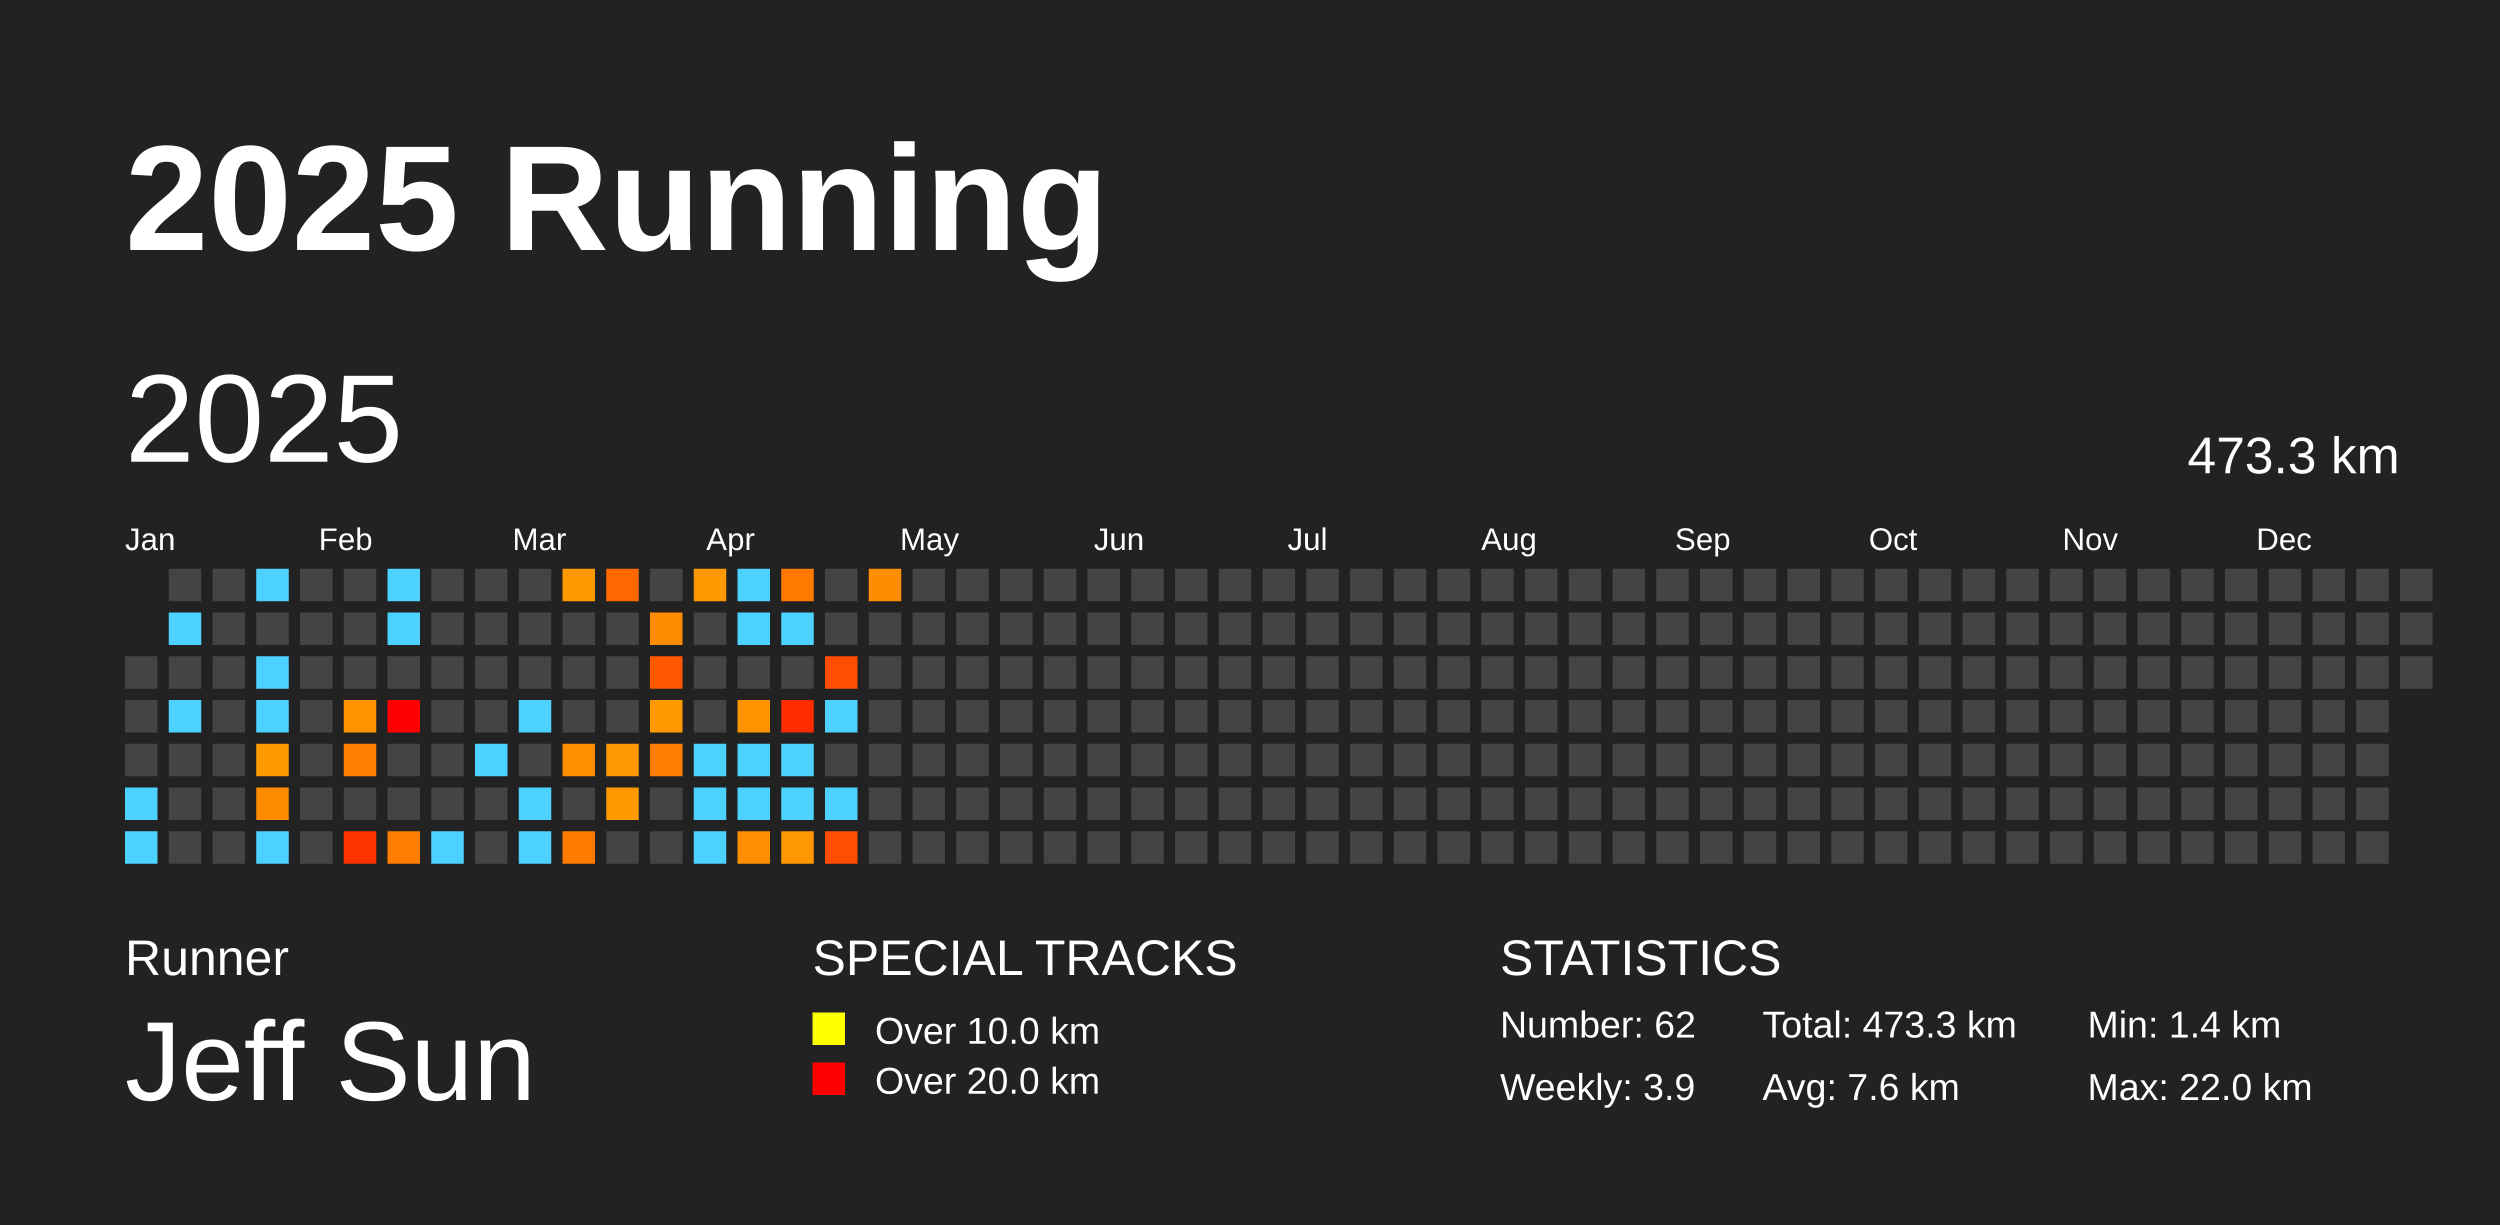
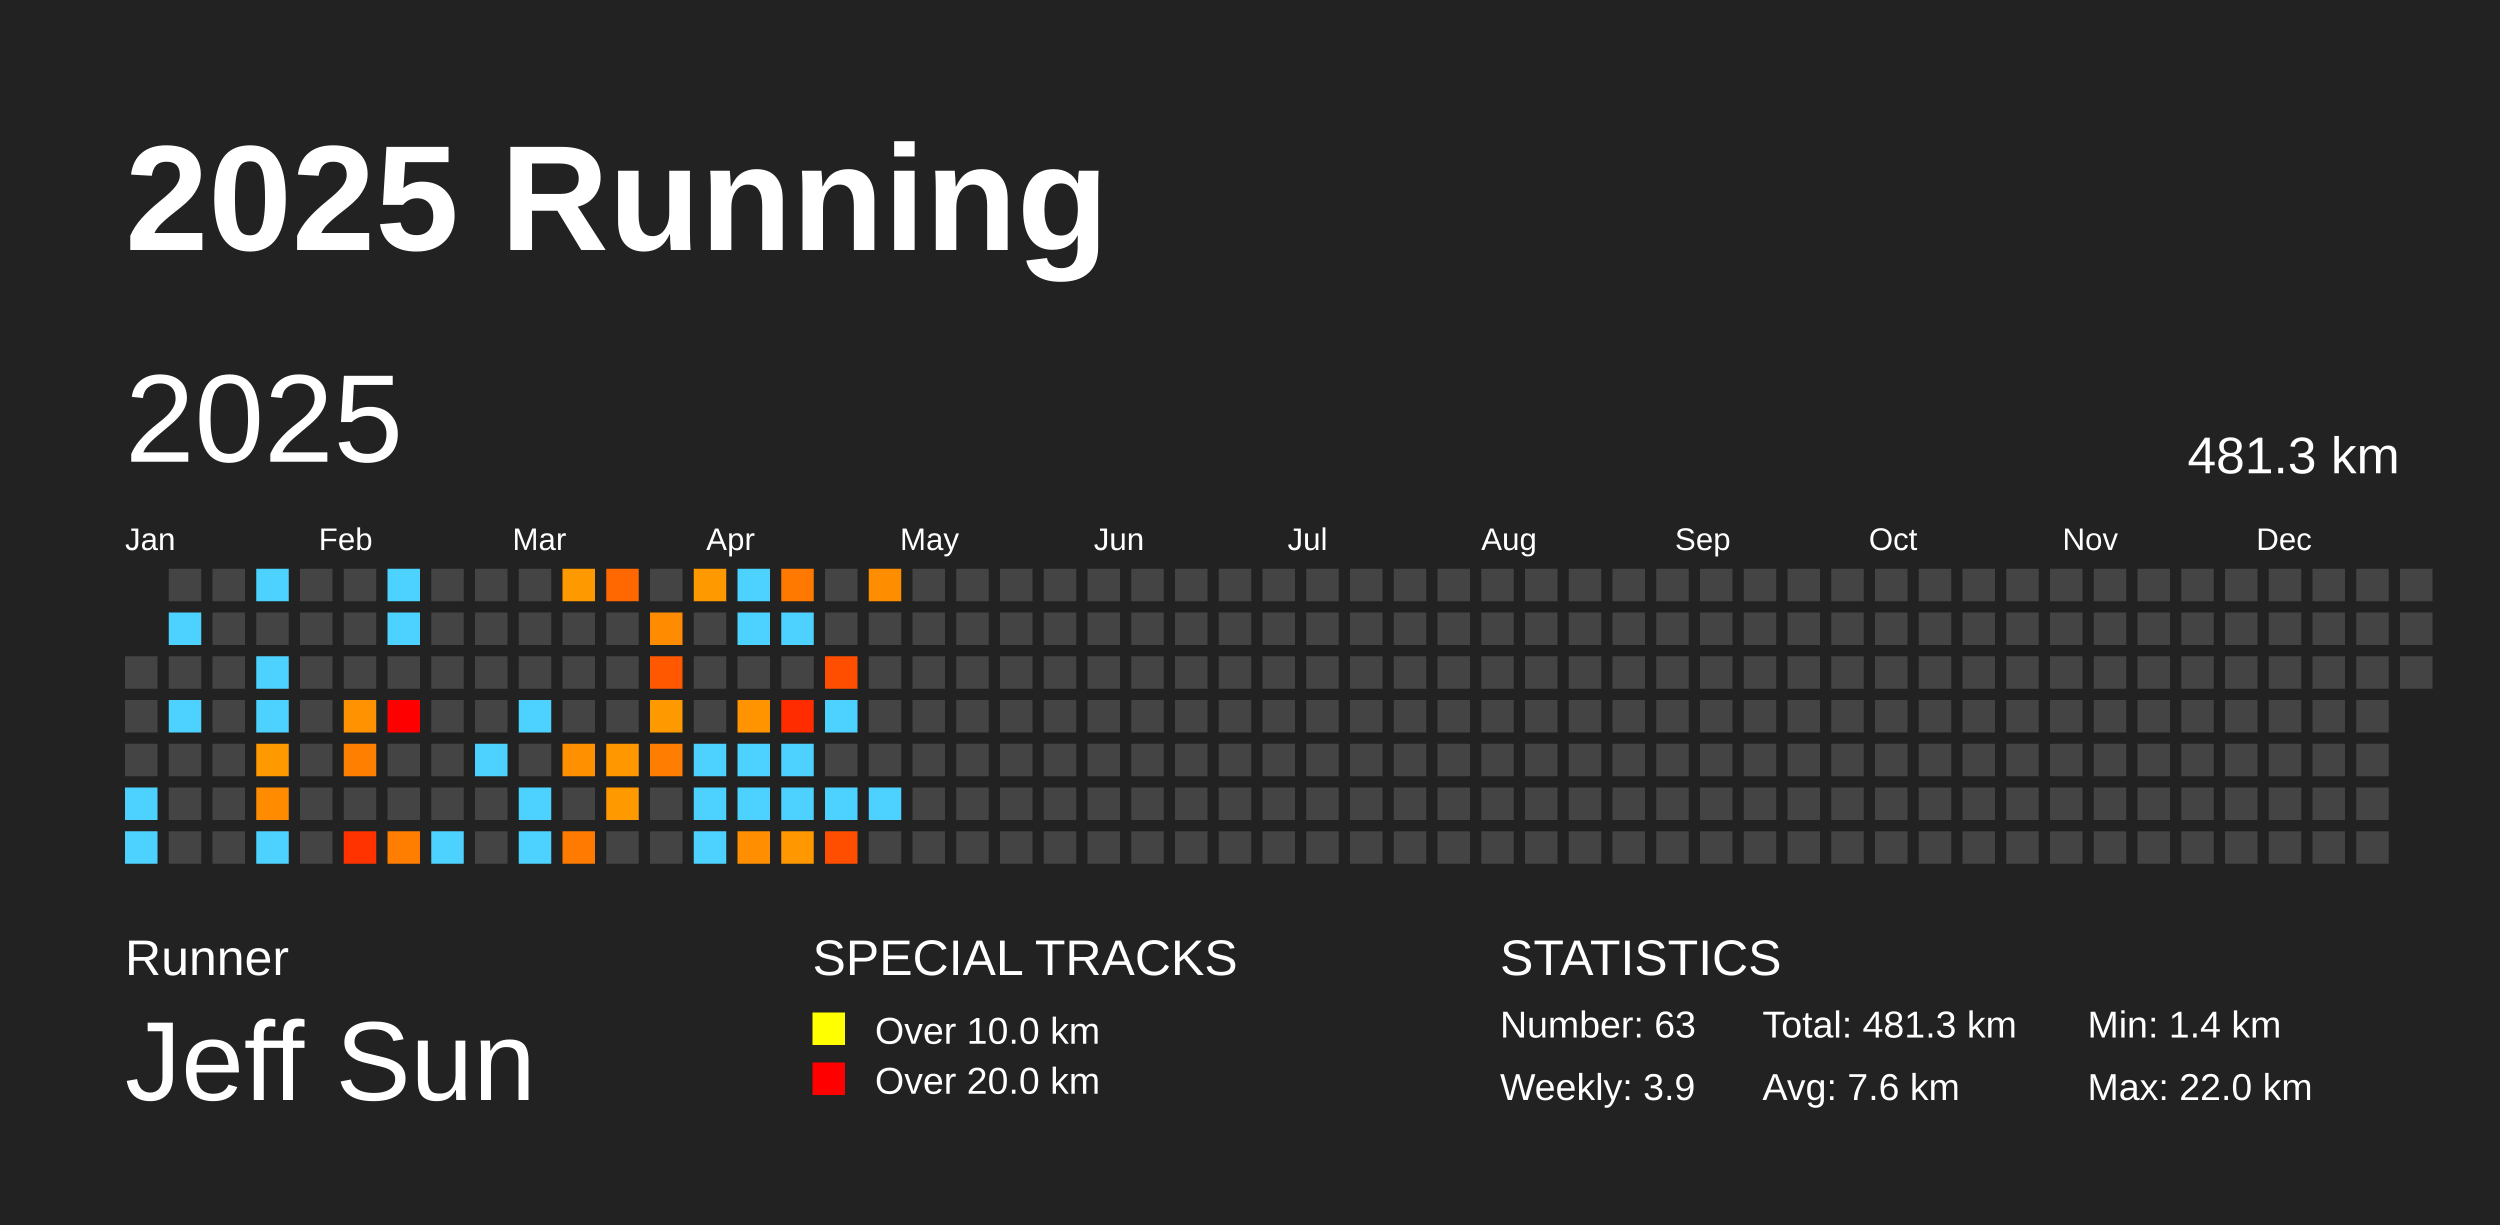
<svg xmlns="http://www.w3.org/2000/svg" baseProfile="full" height="98mm" version="1.1" viewBox="0,0,200,98" width="200mm">
  <defs />
  <rect fill="#222222" height="98" width="200" x="0" y="0" />
  <text fill="#FFFFFF" style="font-size:12px; font-family:Arial; font-weight:bold;" x="10" y="20">2025 Running</text>
  <text fill="#FFFFFF" style="font-size:4px; font-family:Arial" x="10" y="78">Runner</text>
  <text fill="#FFFFFF" style="font-size:9px; font-family:Arial" x="10" y="88">Jeff Sun</text>
  <text fill="#FFFFFF" style="font-size:4px; font-family:Arial" x="65" y="78">SPECIAL TRACKS</text>
  <rect fill="yellow" height="2.6" width="2.6" x="65" y="81" />
  <text fill="#FFFFFF" style="font-size:3px; font-family:Arial" x="70" y="83.5">Over 10.0 km</text>
  <rect fill="red" height="2.6" width="2.6" x="65" y="85" />
  <text fill="#FFFFFF" style="font-size:3px; font-family:Arial" x="70" y="87.5">Over 20.0 km</text>
  <text fill="#FFFFFF" style="font-size:4px; font-family:Arial" x="120" y="78">STATISTICS</text>
-   <text fill="#FFFFFF" style="font-size:3px; font-family:Arial" x="120" y="83">Number: 62</text>
+   <text fill="#FFFFFF" style="font-size:3px; font-family:Arial" x="120" y="83">Number: 63</text>
  <text fill="#FFFFFF" style="font-size:3px; font-family:Arial" x="120" y="88">Weekly: 3.9</text>
-   <text fill="#FFFFFF" style="font-size:3px; font-family:Arial" x="141" y="83">Total: 473.3 km</text>
+   <text fill="#FFFFFF" style="font-size:3px; font-family:Arial" x="141" y="83">Total: 481.3 km</text>
  <text fill="#FFFFFF" style="font-size:3px; font-family:Arial" x="141" y="88">Avg: 7.6 km</text>
  <text fill="#FFFFFF" style="font-size:3px; font-family:Arial" x="167" y="83">Min: 1.4 km</text>
  <text fill="#FFFFFF" style="font-size:3px; font-family:Arial" x="167" y="88">Max: 22.0 km</text>
  <text dominant-baseline="hanging" fill="#FFFFFF" style="font-size:10.0px; font-family:Arial;" x="10" y="30">2025</text>
-   <text dominant-baseline="hanging" fill="#FFFFFF" style="font-size:4.125px; font-family:Arial;" x="175" y="35">473.3 km</text>
+   <text dominant-baseline="hanging" fill="#FFFFFF" style="font-size:4.125px; font-family:Arial;" x="175" y="35">481.3 km</text>
  <text fill="#FFFFFF" style="font-size:2.5px; font-family:Arial" x="10.0" y="44">Jan</text>
  <text fill="#FFFFFF" style="font-size:2.5px; font-family:Arial" x="25.5" y="44">Feb</text>
  <text fill="#FFFFFF" style="font-size:2.5px; font-family:Arial" x="41.0" y="44">Mar</text>
  <text fill="#FFFFFF" style="font-size:2.5px; font-family:Arial" x="56.5" y="44">Apr</text>
  <text fill="#FFFFFF" style="font-size:2.5px; font-family:Arial" x="72.0" y="44">May</text>
  <text fill="#FFFFFF" style="font-size:2.5px; font-family:Arial" x="87.5" y="44">Jun</text>
  <text fill="#FFFFFF" style="font-size:2.5px; font-family:Arial" x="103.0" y="44">Jul</text>
  <text fill="#FFFFFF" style="font-size:2.5px; font-family:Arial" x="118.5" y="44">Aug</text>
  <text fill="#FFFFFF" style="font-size:2.5px; font-family:Arial" x="134.0" y="44">Sep</text>
  <text fill="#FFFFFF" style="font-size:2.5px; font-family:Arial" x="149.5" y="44">Oct</text>
  <text fill="#FFFFFF" style="font-size:2.5px; font-family:Arial" x="165.0" y="44">Nov</text>
  <text fill="#FFFFFF" style="font-size:2.5px; font-family:Arial" x="180.5" y="44">Dec</text>
  <rect fill="#444444" height="2.6" width="2.6" x="10.0" y="52.5" />
  <rect fill="#444444" height="2.6" width="2.6" x="10.0" y="56.0" />
  <rect fill="#444444" height="2.6" width="2.6" x="10.0" y="59.5" />
  <rect fill="#4dd2ff" height="2.6" width="2.6" x="10.0" y="63.0" />
  <rect fill="#4dd2ff" height="2.6" width="2.6" x="10.0" y="66.5" />
  <rect fill="#444444" height="2.6" width="2.6" x="13.5" y="45.5" />
  <rect fill="#4dd2ff" height="2.6" width="2.6" x="13.5" y="49.0" />
  <rect fill="#444444" height="2.6" width="2.6" x="13.5" y="52.5" />
  <rect fill="#4dd2ff" height="2.6" width="2.6" x="13.5" y="56.0" />
  <rect fill="#444444" height="2.6" width="2.6" x="13.5" y="59.5" />
  <rect fill="#444444" height="2.6" width="2.6" x="13.5" y="63.0" />
  <rect fill="#444444" height="2.6" width="2.6" x="13.5" y="66.5" />
  <rect fill="#444444" height="2.6" width="2.6" x="17.0" y="45.5" />
  <rect fill="#444444" height="2.6" width="2.6" x="17.0" y="49.0" />
  <rect fill="#444444" height="2.6" width="2.6" x="17.0" y="52.5" />
  <rect fill="#444444" height="2.6" width="2.6" x="17.0" y="56.0" />
  <rect fill="#444444" height="2.6" width="2.6" x="17.0" y="59.5" />
  <rect fill="#444444" height="2.6" width="2.6" x="17.0" y="63.0" />
  <rect fill="#444444" height="2.6" width="2.6" x="17.0" y="66.5" />
  <rect fill="#4dd2ff" height="2.6" width="2.6" x="20.5" y="45.5" />
  <rect fill="#444444" height="2.6" width="2.6" x="20.5" y="49.0" />
  <rect fill="#4dd2ff" height="2.6" width="2.6" x="20.5" y="52.5" />
  <rect fill="#4dd2ff" height="2.6" width="2.6" x="20.5" y="56.0" />
  <rect fill="#ff9900" height="2.6" width="2.6" x="20.5" y="59.5" />
  <rect fill="#ff8c00" height="2.6" width="2.6" x="20.5" y="63.0" />
  <rect fill="#4dd2ff" height="2.6" width="2.6" x="20.5" y="66.5" />
  <rect fill="#444444" height="2.6" width="2.6" x="24.0" y="45.5" />
  <rect fill="#444444" height="2.6" width="2.6" x="24.0" y="49.0" />
  <rect fill="#444444" height="2.6" width="2.6" x="24.0" y="52.5" />
  <rect fill="#444444" height="2.6" width="2.6" x="24.0" y="56.0" />
  <rect fill="#444444" height="2.6" width="2.6" x="24.0" y="59.5" />
  <rect fill="#444444" height="2.6" width="2.6" x="24.0" y="63.0" />
  <rect fill="#444444" height="2.6" width="2.6" x="24.0" y="66.5" />
  <rect fill="#444444" height="2.6" width="2.6" x="27.5" y="45.5" />
  <rect fill="#444444" height="2.6" width="2.6" x="27.5" y="49.0" />
  <rect fill="#444444" height="2.6" width="2.6" x="27.5" y="52.5" />
  <rect fill="#ff9200" height="2.6" width="2.6" x="27.5" y="56.0" />
  <rect fill="#ff7f00" height="2.6" width="2.6" x="27.5" y="59.5" />
  <rect fill="#444444" height="2.6" width="2.6" x="27.5" y="63.0" />
  <rect fill="#ff3300" height="2.6" width="2.6" x="27.5" y="66.5" />
  <rect fill="#4dd2ff" height="2.6" width="2.6" x="31.0" y="45.5" />
  <rect fill="#4dd2ff" height="2.6" width="2.6" x="31.0" y="49.0" />
  <rect fill="#444444" height="2.6" width="2.6" x="31.0" y="52.5" />
  <rect fill="red" height="2.6" width="2.6" x="31.0" y="56.0" />
  <rect fill="#444444" height="2.6" width="2.6" x="31.0" y="59.5" />
  <rect fill="#444444" height="2.6" width="2.6" x="31.0" y="63.0" />
  <rect fill="#ff7e00" height="2.6" width="2.6" x="31.0" y="66.5" />
  <rect fill="#444444" height="2.6" width="2.6" x="34.5" y="45.5" />
  <rect fill="#444444" height="2.6" width="2.6" x="34.5" y="49.0" />
  <rect fill="#444444" height="2.6" width="2.6" x="34.5" y="52.5" />
  <rect fill="#444444" height="2.6" width="2.6" x="34.5" y="56.0" />
  <rect fill="#444444" height="2.6" width="2.6" x="34.5" y="59.5" />
  <rect fill="#444444" height="2.6" width="2.6" x="34.5" y="63.0" />
  <rect fill="#4dd2ff" height="2.6" width="2.6" x="34.5" y="66.5" />
  <rect fill="#444444" height="2.6" width="2.6" x="38.0" y="45.5" />
  <rect fill="#444444" height="2.6" width="2.6" x="38.0" y="49.0" />
  <rect fill="#444444" height="2.6" width="2.6" x="38.0" y="52.5" />
  <rect fill="#444444" height="2.6" width="2.6" x="38.0" y="56.0" />
  <rect fill="#4dd2ff" height="2.6" width="2.6" x="38.0" y="59.5" />
  <rect fill="#444444" height="2.6" width="2.6" x="38.0" y="63.0" />
  <rect fill="#444444" height="2.6" width="2.6" x="38.0" y="66.5" />
  <rect fill="#444444" height="2.6" width="2.6" x="41.5" y="45.5" />
  <rect fill="#444444" height="2.6" width="2.6" x="41.5" y="49.0" />
  <rect fill="#444444" height="2.6" width="2.6" x="41.5" y="52.5" />
  <rect fill="#4dd2ff" height="2.6" width="2.6" x="41.5" y="56.0" />
  <rect fill="#444444" height="2.6" width="2.6" x="41.5" y="59.5" />
  <rect fill="#4dd2ff" height="2.6" width="2.6" x="41.5" y="63.0" />
  <rect fill="#4dd2ff" height="2.6" width="2.6" x="41.5" y="66.5" />
  <rect fill="#ff9900" height="2.6" width="2.6" x="45.0" y="45.5" />
  <rect fill="#444444" height="2.6" width="2.6" x="45.0" y="49.0" />
  <rect fill="#444444" height="2.6" width="2.6" x="45.0" y="52.5" />
  <rect fill="#444444" height="2.6" width="2.6" x="45.0" y="56.0" />
  <rect fill="#ff9000" height="2.6" width="2.6" x="45.0" y="59.5" />
  <rect fill="#444444" height="2.6" width="2.6" x="45.0" y="63.0" />
  <rect fill="#ff7a00" height="2.6" width="2.6" x="45.0" y="66.5" />
  <rect fill="#ff6800" height="2.6" width="2.6" x="48.5" y="45.5" />
  <rect fill="#444444" height="2.6" width="2.6" x="48.5" y="49.0" />
  <rect fill="#444444" height="2.6" width="2.6" x="48.5" y="52.5" />
  <rect fill="#444444" height="2.6" width="2.6" x="48.5" y="56.0" />
  <rect fill="#ff9700" height="2.6" width="2.6" x="48.5" y="59.5" />
  <rect fill="#ff9900" height="2.6" width="2.6" x="48.5" y="63.0" />
  <rect fill="#444444" height="2.6" width="2.6" x="48.5" y="66.5" />
  <rect fill="#444444" height="2.6" width="2.6" x="52.0" y="45.5" />
  <rect fill="#ff8b00" height="2.6" width="2.6" x="52.0" y="49.0" />
  <rect fill="#ff5800" height="2.6" width="2.6" x="52.0" y="52.5" />
  <rect fill="#ff9900" height="2.6" width="2.6" x="52.0" y="56.0" />
  <rect fill="#ff7d00" height="2.6" width="2.6" x="52.0" y="59.5" />
  <rect fill="#444444" height="2.6" width="2.6" x="52.0" y="63.0" />
  <rect fill="#444444" height="2.6" width="2.6" x="52.0" y="66.5" />
  <rect fill="#ff9900" height="2.6" width="2.6" x="55.5" y="45.5" />
  <rect fill="#444444" height="2.6" width="2.6" x="55.5" y="49.0" />
  <rect fill="#444444" height="2.6" width="2.6" x="55.5" y="52.5" />
  <rect fill="#444444" height="2.6" width="2.6" x="55.5" y="56.0" />
  <rect fill="#4dd2ff" height="2.6" width="2.6" x="55.5" y="59.5" />
  <rect fill="#4dd2ff" height="2.6" width="2.6" x="55.5" y="63.0" />
  <rect fill="#4dd2ff" height="2.6" width="2.6" x="55.5" y="66.5" />
  <rect fill="#4dd2ff" height="2.6" width="2.6" x="59.0" y="45.5" />
  <rect fill="#4dd2ff" height="2.6" width="2.6" x="59.0" y="49.0" />
  <rect fill="#444444" height="2.6" width="2.6" x="59.0" y="52.5" />
  <rect fill="#ff9300" height="2.6" width="2.6" x="59.0" y="56.0" />
  <rect fill="#4dd2ff" height="2.6" width="2.6" x="59.0" y="59.5" />
  <rect fill="#4dd2ff" height="2.6" width="2.6" x="59.0" y="63.0" />
  <rect fill="#ff8e00" height="2.6" width="2.6" x="59.0" y="66.5" />
  <rect fill="#ff7900" height="2.6" width="2.6" x="62.5" y="45.5" />
  <rect fill="#4dd2ff" height="2.6" width="2.6" x="62.5" y="49.0" />
  <rect fill="#444444" height="2.6" width="2.6" x="62.5" y="52.5" />
  <rect fill="#ff2c00" height="2.6" width="2.6" x="62.5" y="56.0" />
  <rect fill="#4dd2ff" height="2.6" width="2.6" x="62.5" y="59.5" />
  <rect fill="#4dd2ff" height="2.6" width="2.6" x="62.5" y="63.0" />
  <rect fill="#ff9700" height="2.6" width="2.6" x="62.5" y="66.5" />
  <rect fill="#444444" height="2.6" width="2.6" x="66.0" y="45.5" />
  <rect fill="#444444" height="2.6" width="2.6" x="66.0" y="49.0" />
  <rect fill="#ff4e00" height="2.6" width="2.6" x="66.0" y="52.5" />
  <rect fill="#4dd2ff" height="2.6" width="2.6" x="66.0" y="56.0" />
  <rect fill="#444444" height="2.6" width="2.6" x="66.0" y="59.5" />
  <rect fill="#4dd2ff" height="2.6" width="2.6" x="66.0" y="63.0" />
  <rect fill="#ff4e00" height="2.6" width="2.6" x="66.0" y="66.5" />
  <rect fill="#ff8d00" height="2.6" width="2.6" x="69.5" y="45.5" />
  <rect fill="#444444" height="2.6" width="2.6" x="69.5" y="49.0" />
  <rect fill="#444444" height="2.6" width="2.6" x="69.5" y="52.5" />
  <rect fill="#444444" height="2.6" width="2.6" x="69.5" y="56.0" />
  <rect fill="#444444" height="2.6" width="2.6" x="69.5" y="59.5" />
-   <rect fill="#444444" height="2.6" width="2.6" x="69.5" y="63.0" />
+   <rect fill="#4dd2ff" height="2.6" width="2.6" x="69.5" y="63.0" />
  <rect fill="#444444" height="2.6" width="2.6" x="69.5" y="66.5" />
  <rect fill="#444444" height="2.6" width="2.6" x="73.0" y="45.5" />
  <rect fill="#444444" height="2.6" width="2.6" x="73.0" y="49.0" />
  <rect fill="#444444" height="2.6" width="2.6" x="73.0" y="52.5" />
  <rect fill="#444444" height="2.6" width="2.6" x="73.0" y="56.0" />
  <rect fill="#444444" height="2.6" width="2.6" x="73.0" y="59.5" />
  <rect fill="#444444" height="2.6" width="2.6" x="73.0" y="63.0" />
  <rect fill="#444444" height="2.6" width="2.6" x="73.0" y="66.5" />
  <rect fill="#444444" height="2.6" width="2.6" x="76.5" y="45.5" />
  <rect fill="#444444" height="2.6" width="2.6" x="76.5" y="49.0" />
  <rect fill="#444444" height="2.6" width="2.6" x="76.5" y="52.5" />
  <rect fill="#444444" height="2.6" width="2.6" x="76.5" y="56.0" />
  <rect fill="#444444" height="2.6" width="2.6" x="76.5" y="59.5" />
  <rect fill="#444444" height="2.6" width="2.6" x="76.5" y="63.0" />
  <rect fill="#444444" height="2.6" width="2.6" x="76.5" y="66.5" />
  <rect fill="#444444" height="2.6" width="2.6" x="80.0" y="45.5" />
  <rect fill="#444444" height="2.6" width="2.6" x="80.0" y="49.0" />
  <rect fill="#444444" height="2.6" width="2.6" x="80.0" y="52.5" />
  <rect fill="#444444" height="2.6" width="2.6" x="80.0" y="56.0" />
  <rect fill="#444444" height="2.6" width="2.6" x="80.0" y="59.5" />
  <rect fill="#444444" height="2.6" width="2.6" x="80.0" y="63.0" />
  <rect fill="#444444" height="2.6" width="2.6" x="80.0" y="66.5" />
  <rect fill="#444444" height="2.6" width="2.6" x="83.5" y="45.5" />
  <rect fill="#444444" height="2.6" width="2.6" x="83.5" y="49.0" />
  <rect fill="#444444" height="2.6" width="2.6" x="83.5" y="52.5" />
  <rect fill="#444444" height="2.6" width="2.6" x="83.5" y="56.0" />
  <rect fill="#444444" height="2.6" width="2.6" x="83.5" y="59.5" />
  <rect fill="#444444" height="2.6" width="2.6" x="83.5" y="63.0" />
  <rect fill="#444444" height="2.6" width="2.6" x="83.5" y="66.5" />
  <rect fill="#444444" height="2.6" width="2.6" x="87.0" y="45.5" />
  <rect fill="#444444" height="2.6" width="2.6" x="87.0" y="49.0" />
  <rect fill="#444444" height="2.6" width="2.6" x="87.0" y="52.5" />
  <rect fill="#444444" height="2.6" width="2.6" x="87.0" y="56.0" />
  <rect fill="#444444" height="2.6" width="2.6" x="87.0" y="59.5" />
  <rect fill="#444444" height="2.6" width="2.6" x="87.0" y="63.0" />
  <rect fill="#444444" height="2.6" width="2.6" x="87.0" y="66.5" />
  <rect fill="#444444" height="2.6" width="2.6" x="90.5" y="45.5" />
  <rect fill="#444444" height="2.6" width="2.6" x="90.5" y="49.0" />
  <rect fill="#444444" height="2.6" width="2.6" x="90.5" y="52.5" />
  <rect fill="#444444" height="2.6" width="2.6" x="90.5" y="56.0" />
  <rect fill="#444444" height="2.6" width="2.6" x="90.5" y="59.5" />
  <rect fill="#444444" height="2.6" width="2.6" x="90.5" y="63.0" />
  <rect fill="#444444" height="2.6" width="2.6" x="90.5" y="66.5" />
  <rect fill="#444444" height="2.6" width="2.6" x="94.0" y="45.5" />
  <rect fill="#444444" height="2.6" width="2.6" x="94.0" y="49.0" />
  <rect fill="#444444" height="2.6" width="2.6" x="94.0" y="52.5" />
  <rect fill="#444444" height="2.6" width="2.6" x="94.0" y="56.0" />
  <rect fill="#444444" height="2.6" width="2.6" x="94.0" y="59.5" />
  <rect fill="#444444" height="2.6" width="2.6" x="94.0" y="63.0" />
  <rect fill="#444444" height="2.6" width="2.6" x="94.0" y="66.5" />
  <rect fill="#444444" height="2.6" width="2.6" x="97.5" y="45.5" />
  <rect fill="#444444" height="2.6" width="2.6" x="97.5" y="49.0" />
  <rect fill="#444444" height="2.6" width="2.6" x="97.5" y="52.5" />
  <rect fill="#444444" height="2.6" width="2.6" x="97.5" y="56.0" />
  <rect fill="#444444" height="2.6" width="2.6" x="97.5" y="59.5" />
  <rect fill="#444444" height="2.6" width="2.6" x="97.5" y="63.0" />
  <rect fill="#444444" height="2.6" width="2.6" x="97.5" y="66.5" />
  <rect fill="#444444" height="2.6" width="2.6" x="101.0" y="45.5" />
  <rect fill="#444444" height="2.6" width="2.6" x="101.0" y="49.0" />
  <rect fill="#444444" height="2.6" width="2.6" x="101.0" y="52.5" />
  <rect fill="#444444" height="2.6" width="2.6" x="101.0" y="56.0" />
  <rect fill="#444444" height="2.6" width="2.6" x="101.0" y="59.5" />
  <rect fill="#444444" height="2.6" width="2.6" x="101.0" y="63.0" />
  <rect fill="#444444" height="2.6" width="2.6" x="101.0" y="66.5" />
  <rect fill="#444444" height="2.6" width="2.6" x="104.5" y="45.5" />
  <rect fill="#444444" height="2.6" width="2.6" x="104.5" y="49.0" />
  <rect fill="#444444" height="2.6" width="2.6" x="104.5" y="52.5" />
  <rect fill="#444444" height="2.6" width="2.6" x="104.5" y="56.0" />
  <rect fill="#444444" height="2.6" width="2.6" x="104.5" y="59.5" />
  <rect fill="#444444" height="2.6" width="2.6" x="104.5" y="63.0" />
  <rect fill="#444444" height="2.6" width="2.6" x="104.5" y="66.5" />
  <rect fill="#444444" height="2.6" width="2.6" x="108.0" y="45.5" />
  <rect fill="#444444" height="2.6" width="2.6" x="108.0" y="49.0" />
  <rect fill="#444444" height="2.6" width="2.6" x="108.0" y="52.5" />
  <rect fill="#444444" height="2.6" width="2.6" x="108.0" y="56.0" />
  <rect fill="#444444" height="2.6" width="2.6" x="108.0" y="59.5" />
  <rect fill="#444444" height="2.6" width="2.6" x="108.0" y="63.0" />
  <rect fill="#444444" height="2.6" width="2.6" x="108.0" y="66.5" />
  <rect fill="#444444" height="2.6" width="2.6" x="111.5" y="45.5" />
  <rect fill="#444444" height="2.6" width="2.6" x="111.5" y="49.0" />
  <rect fill="#444444" height="2.6" width="2.6" x="111.5" y="52.5" />
  <rect fill="#444444" height="2.6" width="2.6" x="111.5" y="56.0" />
  <rect fill="#444444" height="2.6" width="2.6" x="111.5" y="59.5" />
  <rect fill="#444444" height="2.6" width="2.6" x="111.5" y="63.0" />
  <rect fill="#444444" height="2.6" width="2.6" x="111.5" y="66.5" />
  <rect fill="#444444" height="2.6" width="2.6" x="115.0" y="45.5" />
  <rect fill="#444444" height="2.6" width="2.6" x="115.0" y="49.0" />
  <rect fill="#444444" height="2.6" width="2.6" x="115.0" y="52.5" />
  <rect fill="#444444" height="2.6" width="2.6" x="115.0" y="56.0" />
  <rect fill="#444444" height="2.6" width="2.6" x="115.0" y="59.5" />
  <rect fill="#444444" height="2.6" width="2.6" x="115.0" y="63.0" />
  <rect fill="#444444" height="2.6" width="2.6" x="115.0" y="66.5" />
  <rect fill="#444444" height="2.6" width="2.6" x="118.5" y="45.5" />
  <rect fill="#444444" height="2.6" width="2.6" x="118.5" y="49.0" />
  <rect fill="#444444" height="2.6" width="2.6" x="118.5" y="52.5" />
  <rect fill="#444444" height="2.6" width="2.6" x="118.5" y="56.0" />
  <rect fill="#444444" height="2.6" width="2.6" x="118.5" y="59.5" />
  <rect fill="#444444" height="2.6" width="2.6" x="118.5" y="63.0" />
  <rect fill="#444444" height="2.6" width="2.6" x="118.5" y="66.5" />
  <rect fill="#444444" height="2.6" width="2.6" x="122.0" y="45.5" />
  <rect fill="#444444" height="2.6" width="2.6" x="122.0" y="49.0" />
  <rect fill="#444444" height="2.6" width="2.6" x="122.0" y="52.5" />
  <rect fill="#444444" height="2.6" width="2.6" x="122.0" y="56.0" />
  <rect fill="#444444" height="2.6" width="2.6" x="122.0" y="59.5" />
  <rect fill="#444444" height="2.6" width="2.6" x="122.0" y="63.0" />
  <rect fill="#444444" height="2.6" width="2.6" x="122.0" y="66.5" />
  <rect fill="#444444" height="2.6" width="2.6" x="125.5" y="45.5" />
  <rect fill="#444444" height="2.6" width="2.6" x="125.5" y="49.0" />
  <rect fill="#444444" height="2.6" width="2.6" x="125.5" y="52.5" />
  <rect fill="#444444" height="2.6" width="2.6" x="125.5" y="56.0" />
  <rect fill="#444444" height="2.6" width="2.6" x="125.5" y="59.5" />
  <rect fill="#444444" height="2.6" width="2.6" x="125.5" y="63.0" />
  <rect fill="#444444" height="2.6" width="2.6" x="125.5" y="66.5" />
  <rect fill="#444444" height="2.6" width="2.6" x="129.0" y="45.5" />
  <rect fill="#444444" height="2.6" width="2.6" x="129.0" y="49.0" />
  <rect fill="#444444" height="2.6" width="2.6" x="129.0" y="52.5" />
  <rect fill="#444444" height="2.6" width="2.6" x="129.0" y="56.0" />
  <rect fill="#444444" height="2.6" width="2.6" x="129.0" y="59.5" />
  <rect fill="#444444" height="2.6" width="2.6" x="129.0" y="63.0" />
  <rect fill="#444444" height="2.6" width="2.6" x="129.0" y="66.5" />
  <rect fill="#444444" height="2.6" width="2.6" x="132.5" y="45.5" />
  <rect fill="#444444" height="2.6" width="2.6" x="132.5" y="49.0" />
  <rect fill="#444444" height="2.6" width="2.6" x="132.5" y="52.5" />
  <rect fill="#444444" height="2.6" width="2.6" x="132.5" y="56.0" />
  <rect fill="#444444" height="2.6" width="2.6" x="132.5" y="59.5" />
  <rect fill="#444444" height="2.6" width="2.6" x="132.5" y="63.0" />
  <rect fill="#444444" height="2.6" width="2.6" x="132.5" y="66.5" />
  <rect fill="#444444" height="2.6" width="2.6" x="136.0" y="45.5" />
  <rect fill="#444444" height="2.6" width="2.6" x="136.0" y="49.0" />
  <rect fill="#444444" height="2.6" width="2.6" x="136.0" y="52.5" />
  <rect fill="#444444" height="2.6" width="2.6" x="136.0" y="56.0" />
  <rect fill="#444444" height="2.6" width="2.6" x="136.0" y="59.5" />
  <rect fill="#444444" height="2.6" width="2.6" x="136.0" y="63.0" />
  <rect fill="#444444" height="2.6" width="2.6" x="136.0" y="66.5" />
  <rect fill="#444444" height="2.6" width="2.6" x="139.5" y="45.5" />
  <rect fill="#444444" height="2.6" width="2.6" x="139.5" y="49.0" />
  <rect fill="#444444" height="2.6" width="2.6" x="139.5" y="52.5" />
  <rect fill="#444444" height="2.6" width="2.6" x="139.5" y="56.0" />
  <rect fill="#444444" height="2.6" width="2.6" x="139.5" y="59.5" />
  <rect fill="#444444" height="2.6" width="2.6" x="139.5" y="63.0" />
  <rect fill="#444444" height="2.6" width="2.6" x="139.5" y="66.5" />
  <rect fill="#444444" height="2.6" width="2.6" x="143.0" y="45.5" />
  <rect fill="#444444" height="2.6" width="2.6" x="143.0" y="49.0" />
  <rect fill="#444444" height="2.6" width="2.6" x="143.0" y="52.5" />
  <rect fill="#444444" height="2.6" width="2.6" x="143.0" y="56.0" />
  <rect fill="#444444" height="2.6" width="2.6" x="143.0" y="59.5" />
  <rect fill="#444444" height="2.6" width="2.6" x="143.0" y="63.0" />
  <rect fill="#444444" height="2.6" width="2.6" x="143.0" y="66.5" />
  <rect fill="#444444" height="2.6" width="2.6" x="146.5" y="45.5" />
  <rect fill="#444444" height="2.6" width="2.6" x="146.5" y="49.0" />
  <rect fill="#444444" height="2.6" width="2.6" x="146.5" y="52.5" />
  <rect fill="#444444" height="2.6" width="2.6" x="146.5" y="56.0" />
  <rect fill="#444444" height="2.6" width="2.6" x="146.5" y="59.5" />
  <rect fill="#444444" height="2.6" width="2.6" x="146.5" y="63.0" />
  <rect fill="#444444" height="2.6" width="2.6" x="146.5" y="66.5" />
  <rect fill="#444444" height="2.6" width="2.6" x="150.0" y="45.5" />
  <rect fill="#444444" height="2.6" width="2.6" x="150.0" y="49.0" />
  <rect fill="#444444" height="2.6" width="2.6" x="150.0" y="52.5" />
  <rect fill="#444444" height="2.6" width="2.6" x="150.0" y="56.0" />
  <rect fill="#444444" height="2.6" width="2.6" x="150.0" y="59.5" />
  <rect fill="#444444" height="2.6" width="2.6" x="150.0" y="63.0" />
  <rect fill="#444444" height="2.6" width="2.6" x="150.0" y="66.5" />
  <rect fill="#444444" height="2.6" width="2.6" x="153.5" y="45.5" />
  <rect fill="#444444" height="2.6" width="2.6" x="153.5" y="49.0" />
  <rect fill="#444444" height="2.6" width="2.6" x="153.5" y="52.5" />
  <rect fill="#444444" height="2.6" width="2.6" x="153.5" y="56.0" />
  <rect fill="#444444" height="2.6" width="2.6" x="153.5" y="59.5" />
  <rect fill="#444444" height="2.6" width="2.6" x="153.5" y="63.0" />
  <rect fill="#444444" height="2.6" width="2.6" x="153.5" y="66.5" />
  <rect fill="#444444" height="2.6" width="2.6" x="157.0" y="45.5" />
  <rect fill="#444444" height="2.6" width="2.6" x="157.0" y="49.0" />
  <rect fill="#444444" height="2.6" width="2.6" x="157.0" y="52.5" />
  <rect fill="#444444" height="2.6" width="2.6" x="157.0" y="56.0" />
  <rect fill="#444444" height="2.6" width="2.6" x="157.0" y="59.5" />
  <rect fill="#444444" height="2.6" width="2.6" x="157.0" y="63.0" />
  <rect fill="#444444" height="2.6" width="2.6" x="157.0" y="66.5" />
  <rect fill="#444444" height="2.6" width="2.6" x="160.5" y="45.5" />
  <rect fill="#444444" height="2.6" width="2.6" x="160.5" y="49.0" />
  <rect fill="#444444" height="2.6" width="2.6" x="160.5" y="52.5" />
  <rect fill="#444444" height="2.6" width="2.6" x="160.5" y="56.0" />
  <rect fill="#444444" height="2.6" width="2.6" x="160.5" y="59.5" />
  <rect fill="#444444" height="2.6" width="2.6" x="160.5" y="63.0" />
  <rect fill="#444444" height="2.6" width="2.6" x="160.5" y="66.5" />
  <rect fill="#444444" height="2.6" width="2.6" x="164.0" y="45.5" />
  <rect fill="#444444" height="2.6" width="2.6" x="164.0" y="49.0" />
  <rect fill="#444444" height="2.6" width="2.6" x="164.0" y="52.5" />
  <rect fill="#444444" height="2.6" width="2.6" x="164.0" y="56.0" />
  <rect fill="#444444" height="2.6" width="2.6" x="164.0" y="59.5" />
  <rect fill="#444444" height="2.6" width="2.6" x="164.0" y="63.0" />
  <rect fill="#444444" height="2.6" width="2.6" x="164.0" y="66.5" />
  <rect fill="#444444" height="2.6" width="2.6" x="167.5" y="45.5" />
  <rect fill="#444444" height="2.6" width="2.6" x="167.5" y="49.0" />
  <rect fill="#444444" height="2.6" width="2.6" x="167.5" y="52.5" />
  <rect fill="#444444" height="2.6" width="2.6" x="167.5" y="56.0" />
  <rect fill="#444444" height="2.6" width="2.6" x="167.5" y="59.5" />
  <rect fill="#444444" height="2.6" width="2.6" x="167.5" y="63.0" />
  <rect fill="#444444" height="2.6" width="2.6" x="167.5" y="66.5" />
  <rect fill="#444444" height="2.6" width="2.6" x="171.0" y="45.5" />
  <rect fill="#444444" height="2.6" width="2.6" x="171.0" y="49.0" />
  <rect fill="#444444" height="2.6" width="2.6" x="171.0" y="52.5" />
  <rect fill="#444444" height="2.6" width="2.6" x="171.0" y="56.0" />
  <rect fill="#444444" height="2.6" width="2.6" x="171.0" y="59.5" />
  <rect fill="#444444" height="2.6" width="2.6" x="171.0" y="63.0" />
  <rect fill="#444444" height="2.6" width="2.6" x="171.0" y="66.5" />
  <rect fill="#444444" height="2.6" width="2.6" x="174.5" y="45.5" />
  <rect fill="#444444" height="2.6" width="2.6" x="174.5" y="49.0" />
  <rect fill="#444444" height="2.6" width="2.6" x="174.5" y="52.5" />
  <rect fill="#444444" height="2.6" width="2.6" x="174.5" y="56.0" />
  <rect fill="#444444" height="2.6" width="2.6" x="174.5" y="59.5" />
  <rect fill="#444444" height="2.6" width="2.6" x="174.5" y="63.0" />
  <rect fill="#444444" height="2.6" width="2.6" x="174.5" y="66.5" />
  <rect fill="#444444" height="2.6" width="2.6" x="178.0" y="45.5" />
  <rect fill="#444444" height="2.6" width="2.6" x="178.0" y="49.0" />
  <rect fill="#444444" height="2.6" width="2.6" x="178.0" y="52.5" />
  <rect fill="#444444" height="2.6" width="2.6" x="178.0" y="56.0" />
  <rect fill="#444444" height="2.6" width="2.6" x="178.0" y="59.5" />
  <rect fill="#444444" height="2.6" width="2.6" x="178.0" y="63.0" />
  <rect fill="#444444" height="2.6" width="2.6" x="178.0" y="66.5" />
  <rect fill="#444444" height="2.6" width="2.6" x="181.5" y="45.5" />
  <rect fill="#444444" height="2.6" width="2.6" x="181.5" y="49.0" />
  <rect fill="#444444" height="2.6" width="2.6" x="181.5" y="52.5" />
  <rect fill="#444444" height="2.6" width="2.6" x="181.5" y="56.0" />
  <rect fill="#444444" height="2.6" width="2.6" x="181.5" y="59.5" />
  <rect fill="#444444" height="2.6" width="2.6" x="181.5" y="63.0" />
  <rect fill="#444444" height="2.6" width="2.6" x="181.5" y="66.5" />
  <rect fill="#444444" height="2.6" width="2.6" x="185.0" y="45.5" />
  <rect fill="#444444" height="2.6" width="2.6" x="185.0" y="49.0" />
  <rect fill="#444444" height="2.6" width="2.6" x="185.0" y="52.5" />
  <rect fill="#444444" height="2.6" width="2.6" x="185.0" y="56.0" />
  <rect fill="#444444" height="2.6" width="2.6" x="185.0" y="59.5" />
  <rect fill="#444444" height="2.6" width="2.6" x="185.0" y="63.0" />
  <rect fill="#444444" height="2.6" width="2.6" x="185.0" y="66.5" />
  <rect fill="#444444" height="2.6" width="2.6" x="188.5" y="45.5" />
  <rect fill="#444444" height="2.6" width="2.6" x="188.5" y="49.0" />
  <rect fill="#444444" height="2.6" width="2.6" x="188.5" y="52.5" />
  <rect fill="#444444" height="2.6" width="2.6" x="188.5" y="56.0" />
  <rect fill="#444444" height="2.6" width="2.6" x="188.5" y="59.5" />
  <rect fill="#444444" height="2.6" width="2.6" x="188.5" y="63.0" />
  <rect fill="#444444" height="2.6" width="2.6" x="188.5" y="66.5" />
  <rect fill="#444444" height="2.6" width="2.6" x="192.0" y="45.5" />
  <rect fill="#444444" height="2.6" width="2.6" x="192.0" y="49.0" />
  <rect fill="#444444" height="2.6" width="2.6" x="192.0" y="52.5" />
</svg>
